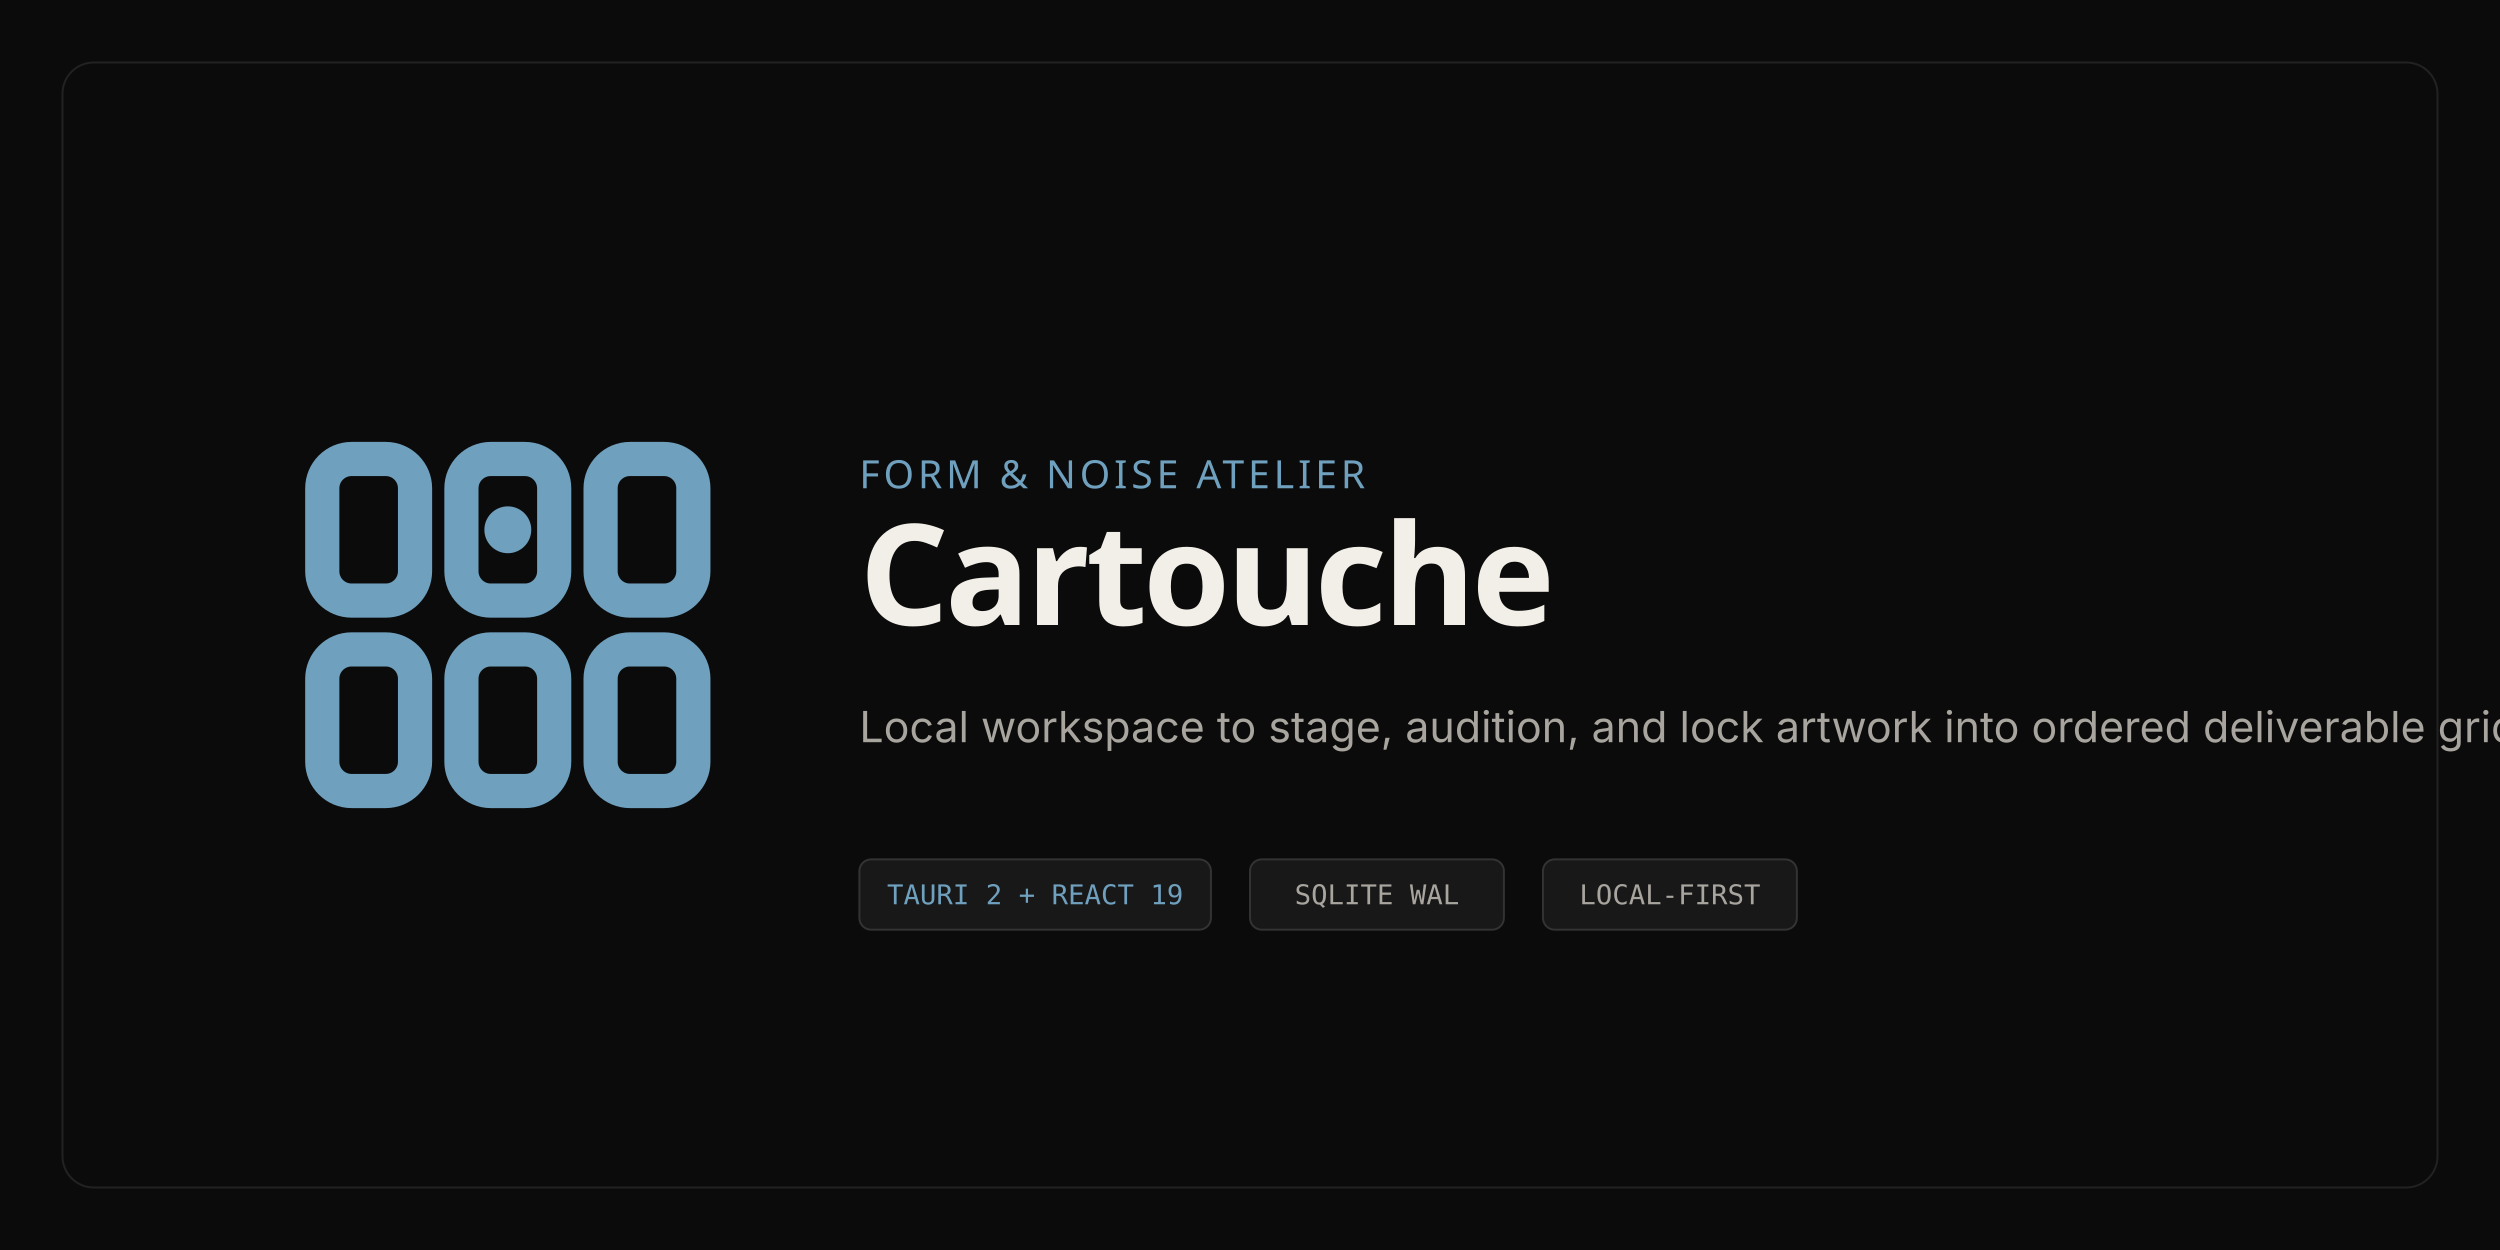
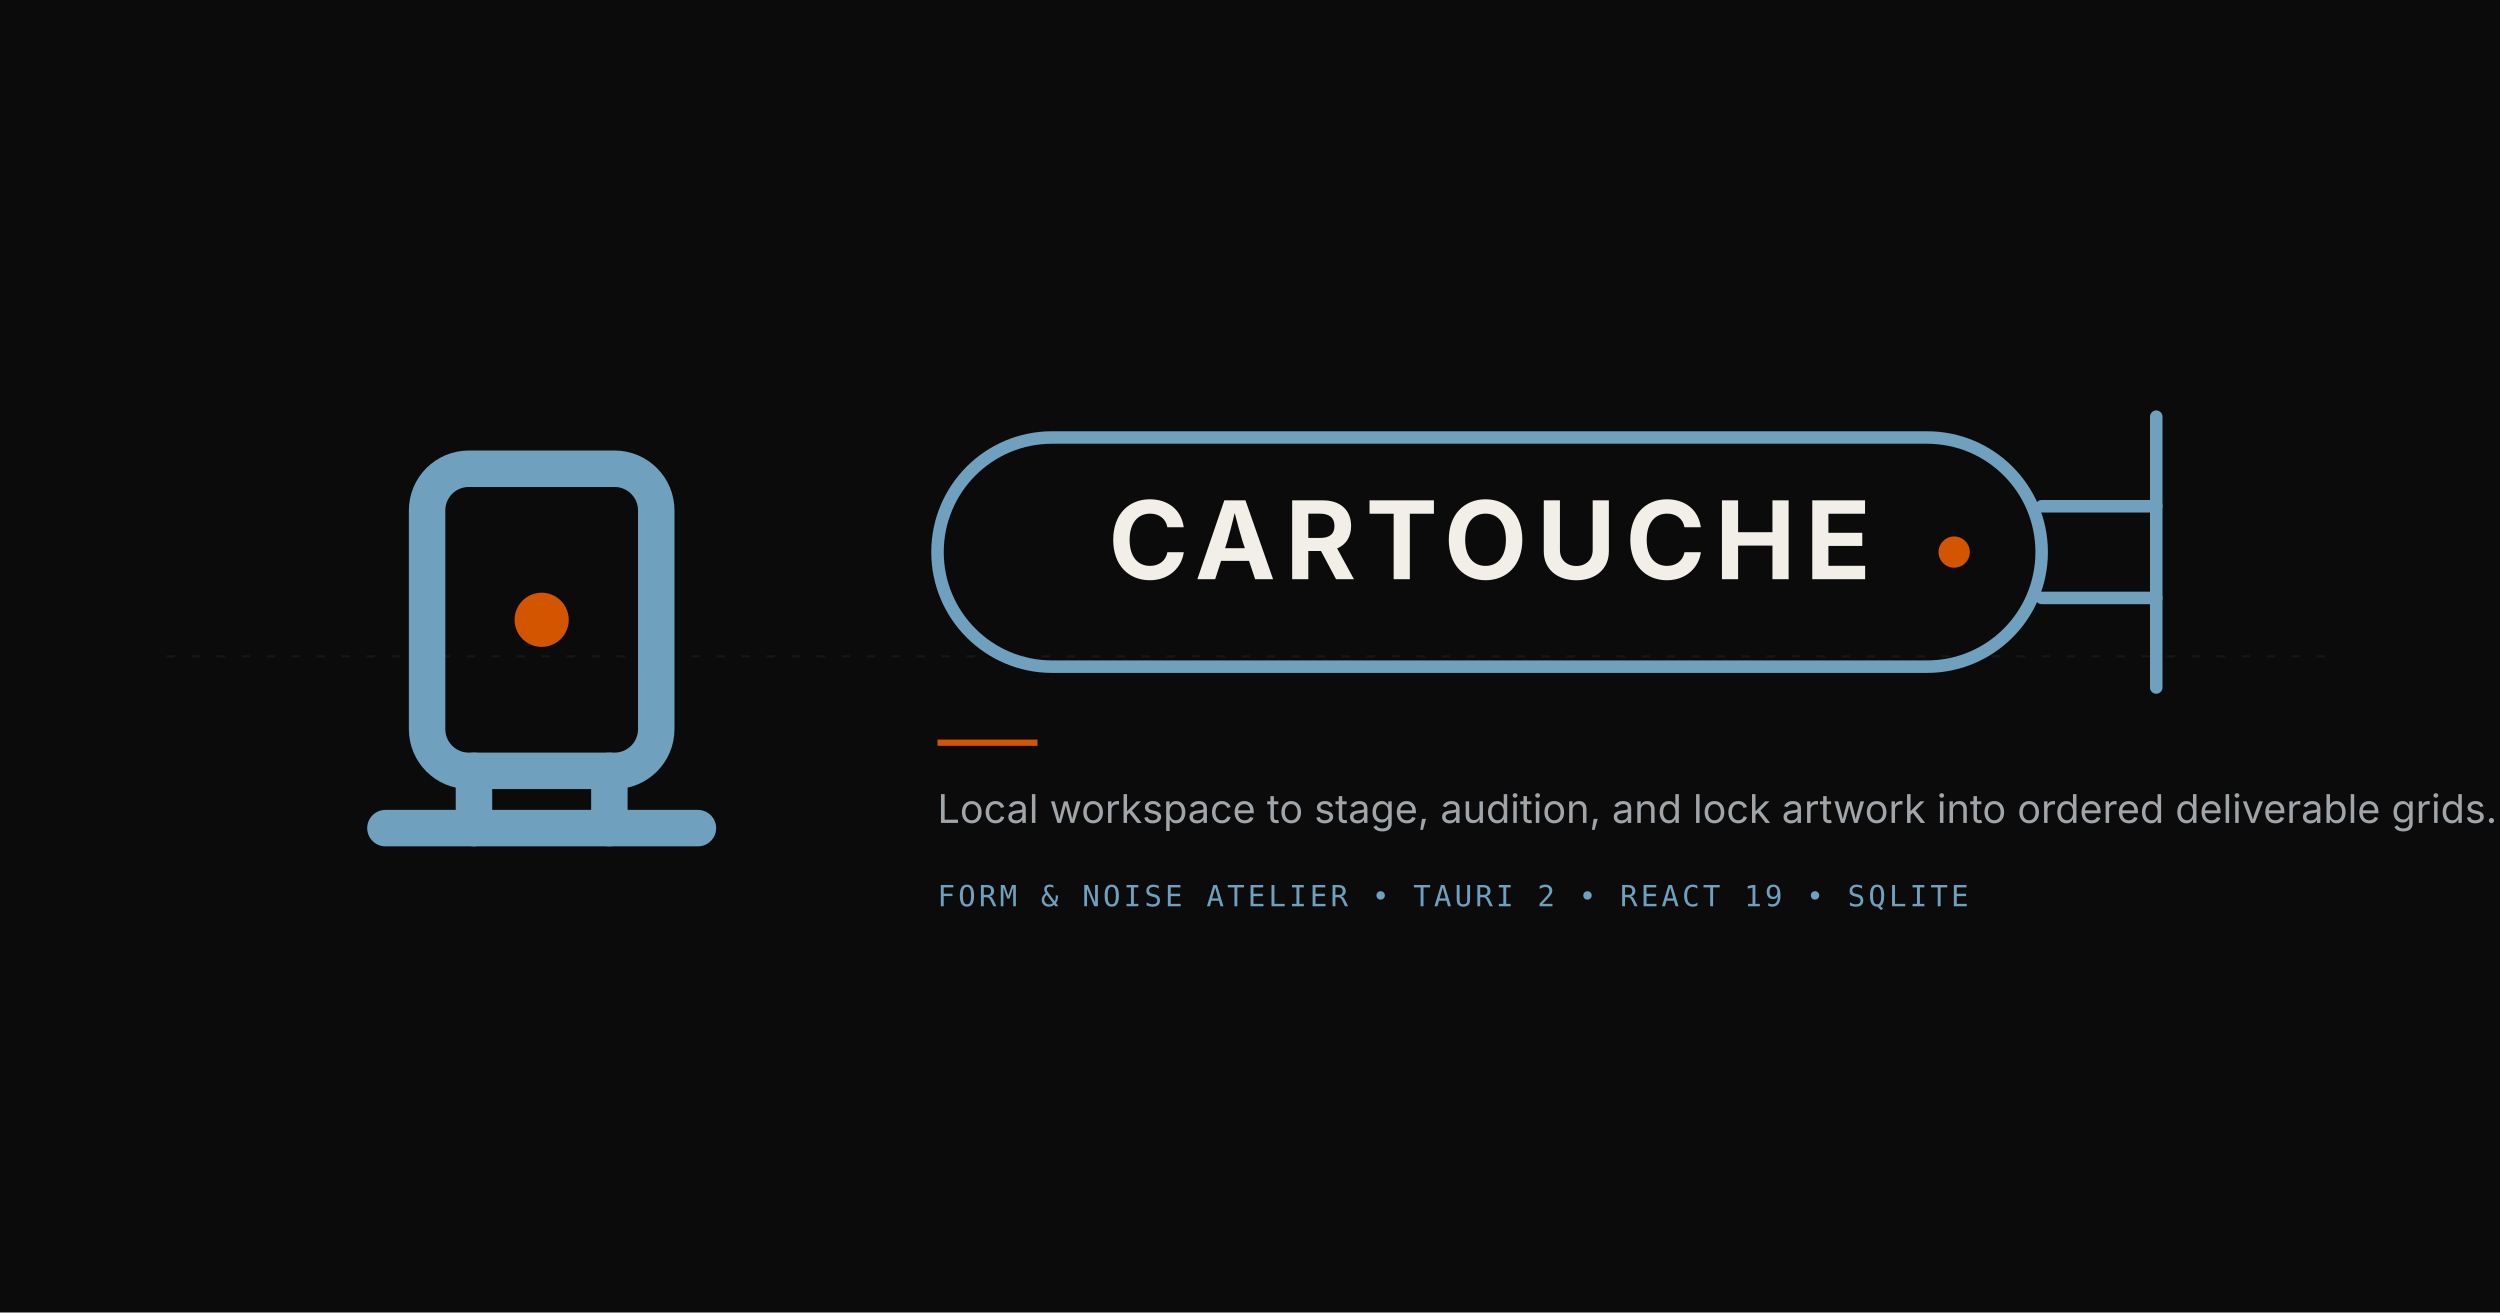
- <svg xmlns="http://www.w3.org/2000/svg" viewBox="0 0 1280 640" width="1280" height="640">
-   <rect width="1280" height="640" fill="#0B0B0B" />
-   <rect x="32" y="32" width="1216" height="576" rx="16" fill="none" stroke="#222222" stroke-width="1" />
-   <g transform="translate(140, 200) scale(10)" fill="none" stroke="#6FA0BE" stroke-width="1.75" stroke-linecap="round" stroke-linejoin="round">
-     <rect x="2.5" y="3.5" width="4.75" height="7.25" rx="1.5" />
-     <rect x="9.625" y="3.5" width="4.75" height="7.25" rx="1.5" />
-     <rect x="16.75" y="3.5" width="4.75" height="7.25" rx="1.5" />
-     <rect x="2.5" y="13.25" width="4.75" height="7.25" rx="1.5" />
-     <rect x="9.625" y="13.25" width="4.75" height="7.25" rx="1.5" />
-     <rect x="16.75" y="13.25" width="4.75" height="7.25" rx="1.5" />
-     <circle cx="12" cy="7.125" r="1.2" fill="#6FA0BE" stroke="none" />
+ <svg xmlns="http://www.w3.org/2000/svg" viewBox="0 0 1200 630" width="1200" height="630" fill="none">
+   <rect width="1200" height="630" fill="#0B0B0B" />
+   <line x1="80" y1="315" x2="1120" y2="315" stroke="#14181B" stroke-width="1" stroke-dasharray="4 8" />
+   <g transform="translate(140, 195) scale(10)">
+     <rect x="6.5" y="3" width="11" height="14.5" rx="2" stroke="#6FA0BE" stroke-width="1.75" stroke-linecap="round" stroke-linejoin="round" />
+     <line x1="4.5" y1="20.25" x2="19.5" y2="20.25" stroke="#6FA0BE" stroke-width="1.75" stroke-linecap="round" />
+     <line x1="8.75" y1="17.5" x2="8.75" y2="20.25" stroke="#6FA0BE" stroke-width="1.75" stroke-linecap="round" />
+     <line x1="15.25" y1="17.5" x2="15.25" y2="20.25" stroke="#6FA0BE" stroke-width="1.75" stroke-linecap="round" />
+     <circle cx="12" cy="10.25" r="1.3" fill="#D45500" stroke="none" />
  </g>
-   <g transform="translate(440, 250)">
-     <text x="0" y="0" font-family="'Space Grotesk', sans-serif" font-size="20" font-weight="500" fill="#6FA0BE" letter-spacing="2px">FORM &amp; NOISE ATELIER</text>
-     <text x="0" y="70" font-family="'Space Grotesk', sans-serif" font-size="72" font-weight="700" fill="#F2EEE8" letter-spacing="-2px">Cartouche</text>
-     <text x="0" y="130" font-family="'Inter', sans-serif" font-size="22" font-weight="400" fill="#A8A49E">Local workspace to stage, audition, and lock artwork into ordered deliverable grids.</text>
-     <g transform="translate(0, 190)">
-       <rect width="180" height="36" rx="6" fill="#181818" stroke="#333333" stroke-width="1" />
-       <text x="90" y="23" font-family="'IBM Plex Mono', monospace" font-size="14" font-weight="500" fill="#6FA0BE" text-anchor="middle">TAURI 2 + REACT 19</text>
-       <rect x="200" width="130" height="36" rx="6" fill="#181818" stroke="#333333" stroke-width="1" />
-       <text x="265" y="23" font-family="'IBM Plex Mono', monospace" font-size="14" font-weight="500" fill="#A8A49E" text-anchor="middle">SQLITE WAL</text>
-       <rect x="350" width="130" height="36" rx="6" fill="#181818" stroke="#333333" stroke-width="1" />
-       <text x="415" y="23" font-family="'IBM Plex Mono', monospace" font-size="14" font-weight="500" fill="#A8A49E" text-anchor="middle">LOCAL-FIRST</text>
-     </g>
+   <g transform="translate(450, 210)">
+     <rect x="0" y="0" width="530" height="110" rx="55" stroke="#6FA0BE" stroke-width="6" stroke-linecap="round" stroke-linejoin="round" />
+     <line x1="585" y1="-10" x2="585" y2="120" stroke="#6FA0BE" stroke-width="6" stroke-linecap="round" />
+     <line x1="530" y1="33" x2="585" y2="33" stroke="#6FA0BE" stroke-width="6" stroke-linecap="round" />
+     <line x1="530" y1="77" x2="585" y2="77" stroke="#6FA0BE" stroke-width="6" stroke-linecap="round" />
+     <text x="265" y="68" font-family="'Space Grotesk', -apple-system, sans-serif" font-size="52" font-weight="700" letter-spacing="4.5" fill="#F2EEE8" text-anchor="middle">CARTOUCHE</text>
+     <circle cx="488" cy="55" r="7.5" fill="#D45500" />
+     <rect x="0" y="145" width="48" height="3" fill="#D45500" />
+     <text x="0" y="185" font-family="'Inter', sans-serif" font-size="19" fill="#A0A5AA">Local workspace to stage, audition, and lock artwork into ordered deliverable grids.</text>
+     <text x="0" y="225" font-family="'IBM Plex Mono', monospace" font-size="14" font-weight="500" letter-spacing="1.5" fill="#6FA0BE">FORM &amp; NOISE ATELIER  •  TAURI 2  •  REACT 19  •  SQLITE</text>
  </g>
</svg>
